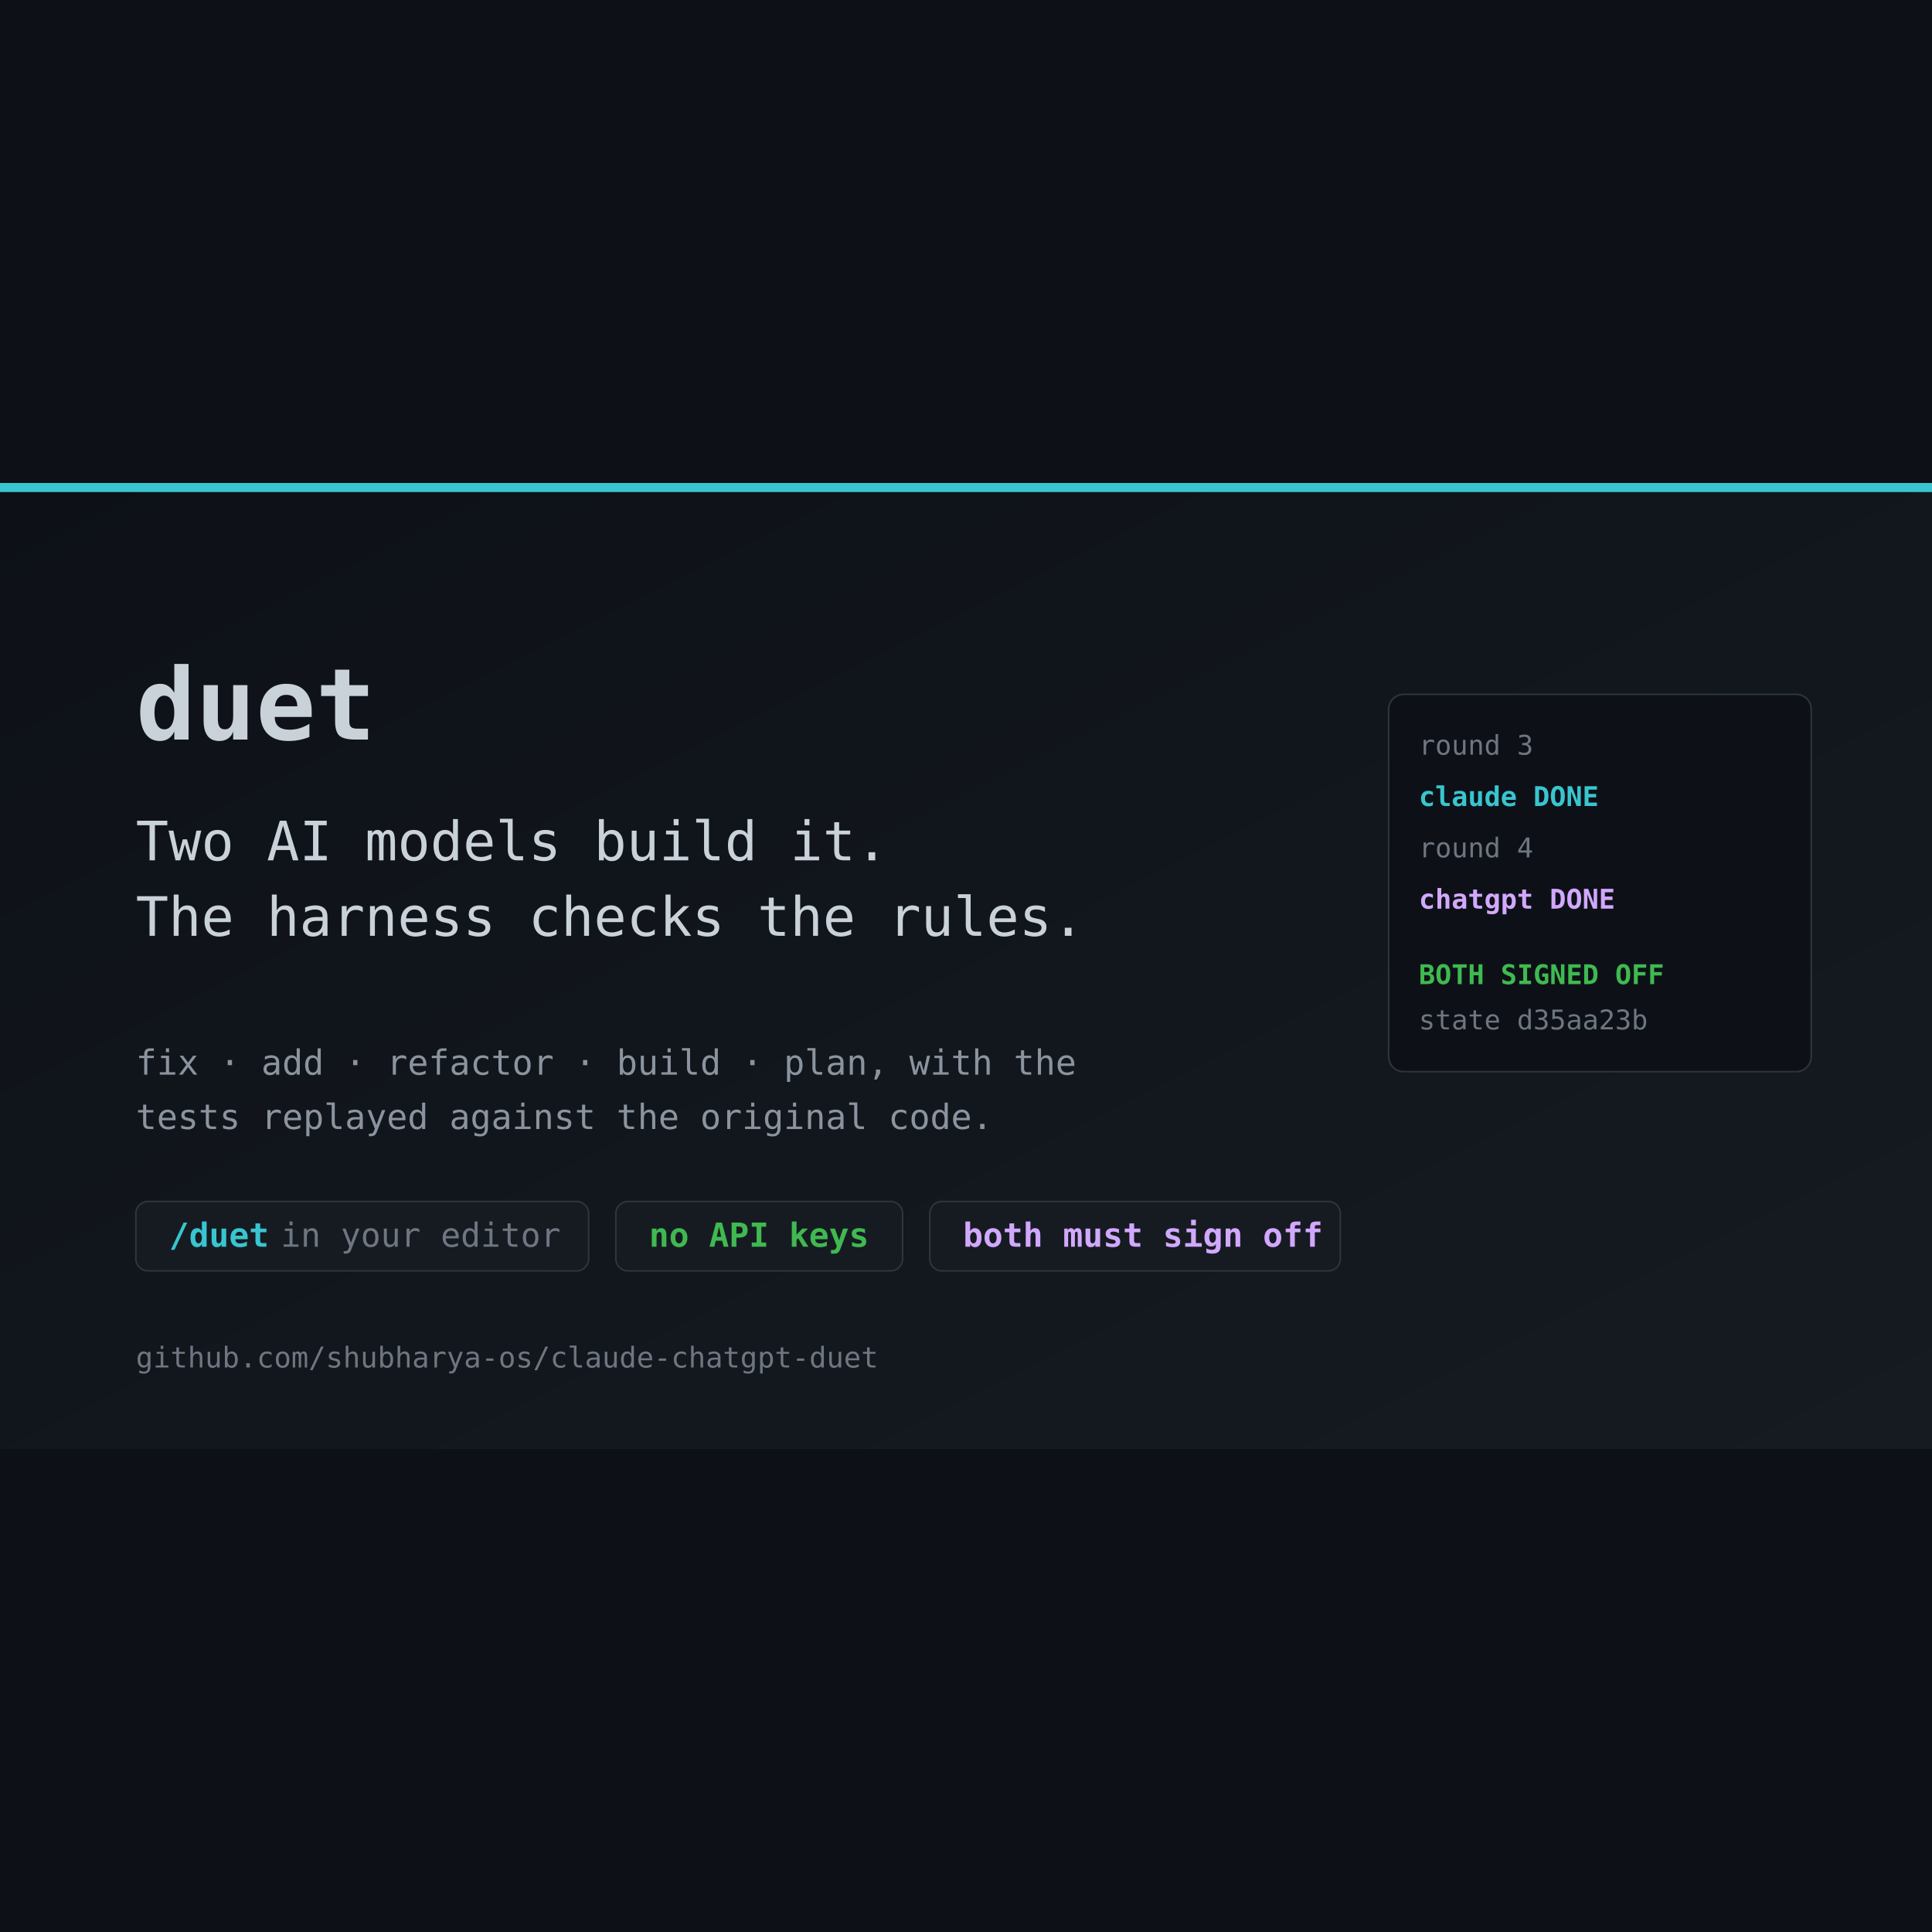
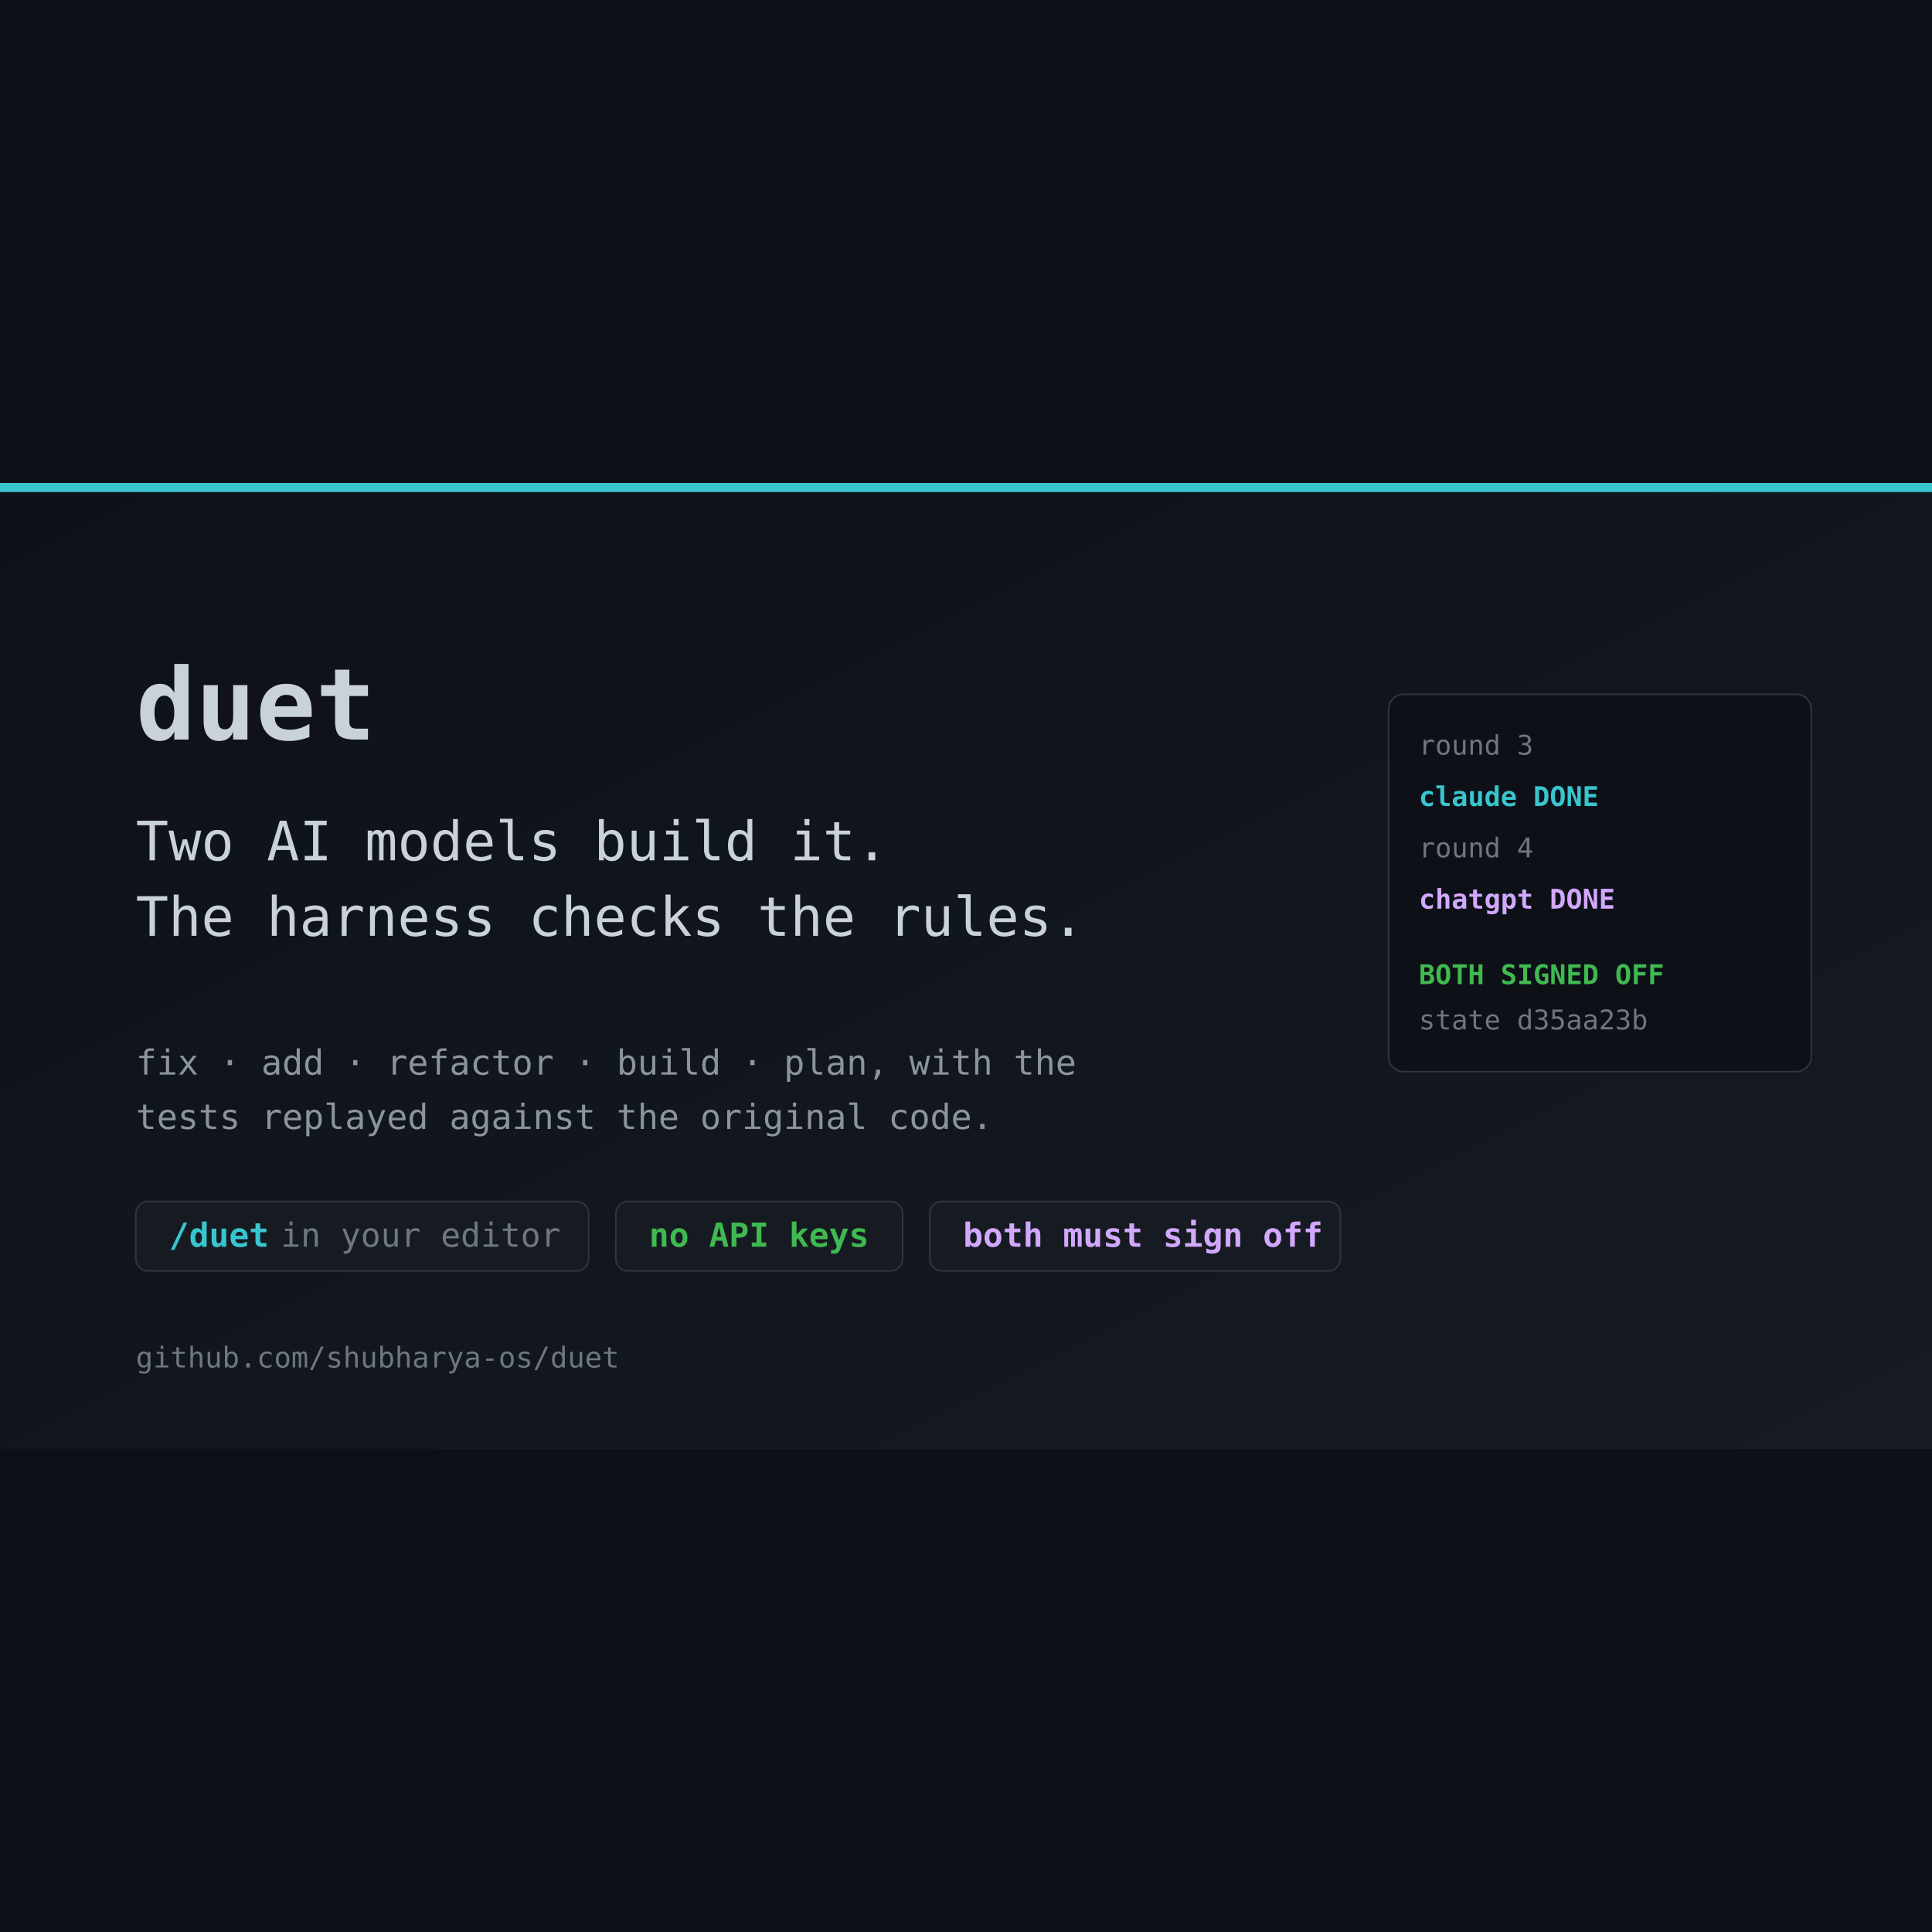
<svg xmlns="http://www.w3.org/2000/svg" width="640" height="640" viewBox="0 0 1280 1280">
  <defs>
    <linearGradient id="bg" x1="0" y1="0" x2="1" y2="1">
      <stop offset="0%" stop-color="#0d1117" />
      <stop offset="100%" stop-color="#161b22" />
    </linearGradient>
  </defs>
  <rect width="1280" height="1280" fill="#0d1117" />
  <rect x="0" y="320" width="1280" height="640" fill="url(#bg)" />
  <rect x="0" y="320" width="1280" height="6" fill="#39c5cf" />
  <g font-family="ui-monospace,SFMono-Regular,Menlo,Consolas,monospace">
    <text x="90" y="490" font-size="66" font-weight="700" fill="#c9d1d9">duet</text>
    <text x="90" y="570" font-size="36" fill="#c9d1d9">Two AI models build it.</text>
    <text x="90" y="620" font-size="36" fill="#c9d1d9">The harness checks the rules.</text>
    <text x="90" y="712" font-size="23" fill="#8b949e">fix · add · refactor · build · plan, with the</text>
    <text x="90" y="748" font-size="23" fill="#8b949e">tests replayed against the original code.</text>
    <g font-size="22">
      <rect x="90" y="796" width="300" height="46" rx="8" fill="#161b22" stroke="#30363d" />
      <text x="112" y="826" fill="#39c5cf" font-weight="600">/duet</text>
      <text x="186" y="826" fill="#6e7681">in your editor</text>
      <rect x="408" y="796" width="190" height="46" rx="8" fill="#161b22" stroke="#30363d" />
      <text x="430" y="826" fill="#3fb950" font-weight="600">no API keys</text>
      <rect x="616" y="796" width="272" height="46" rx="8" fill="#161b22" stroke="#30363d" />
      <text x="638" y="826" fill="#d2a8ff" font-weight="600">both must sign off</text>
    </g>
-     <text x="90" y="906" font-size="19" fill="#6e7681">github.com/shubharya-os/claude-chatgpt-duet</text>
+     <text x="90" y="906" font-size="19" fill="#6e7681">github.com/shubharya-os/duet</text>
  </g>
  <g transform="translate(940,500)" font-family="ui-monospace,SFMono-Regular,Menlo,monospace" font-size="18">
    <rect x="-20" y="-40" width="280" height="250" rx="10" fill="#0d1117" stroke="#30363d" />
    <text x="0" y="0" fill="#6e7681">round 3</text>
    <text x="0" y="34" fill="#39c5cf" font-weight="600">claude   DONE</text>
    <text x="0" y="68" fill="#6e7681">round 4</text>
    <text x="0" y="102" fill="#d2a8ff" font-weight="600">chatgpt  DONE</text>
    <text x="0" y="152" fill="#3fb950" font-weight="600">BOTH SIGNED OFF</text>
    <text x="0" y="182" fill="#6e7681">state d35aa23b</text>
  </g>
</svg>
